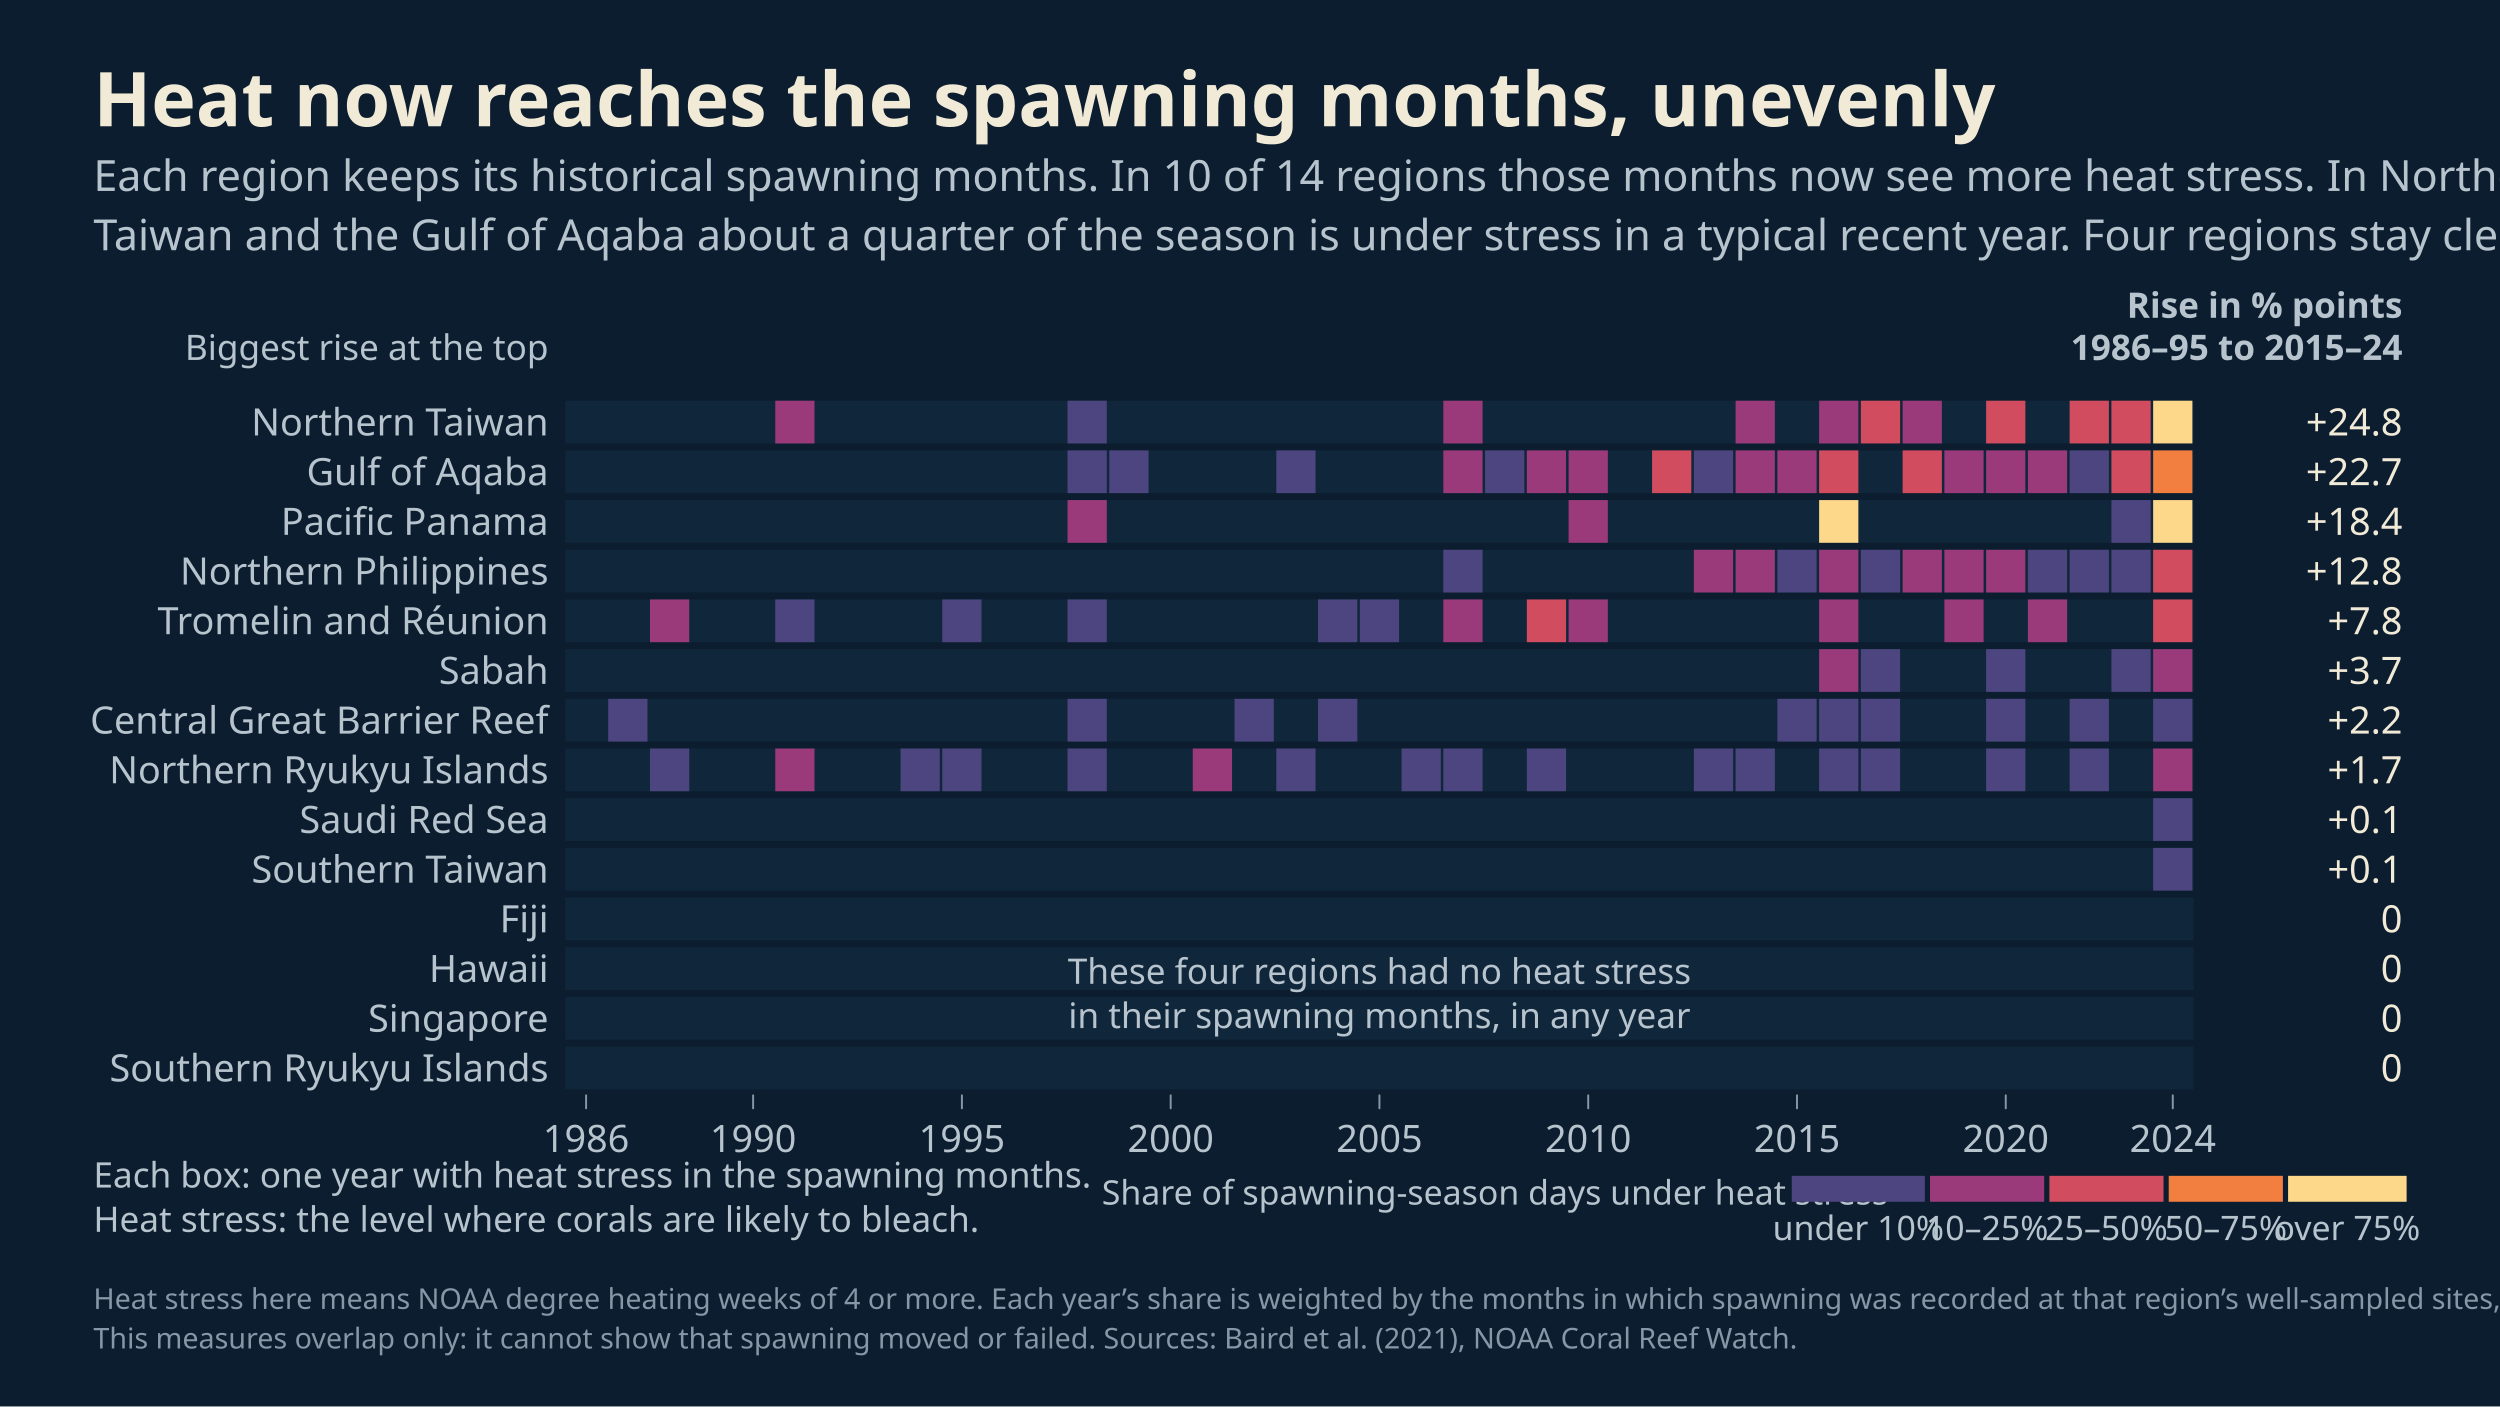
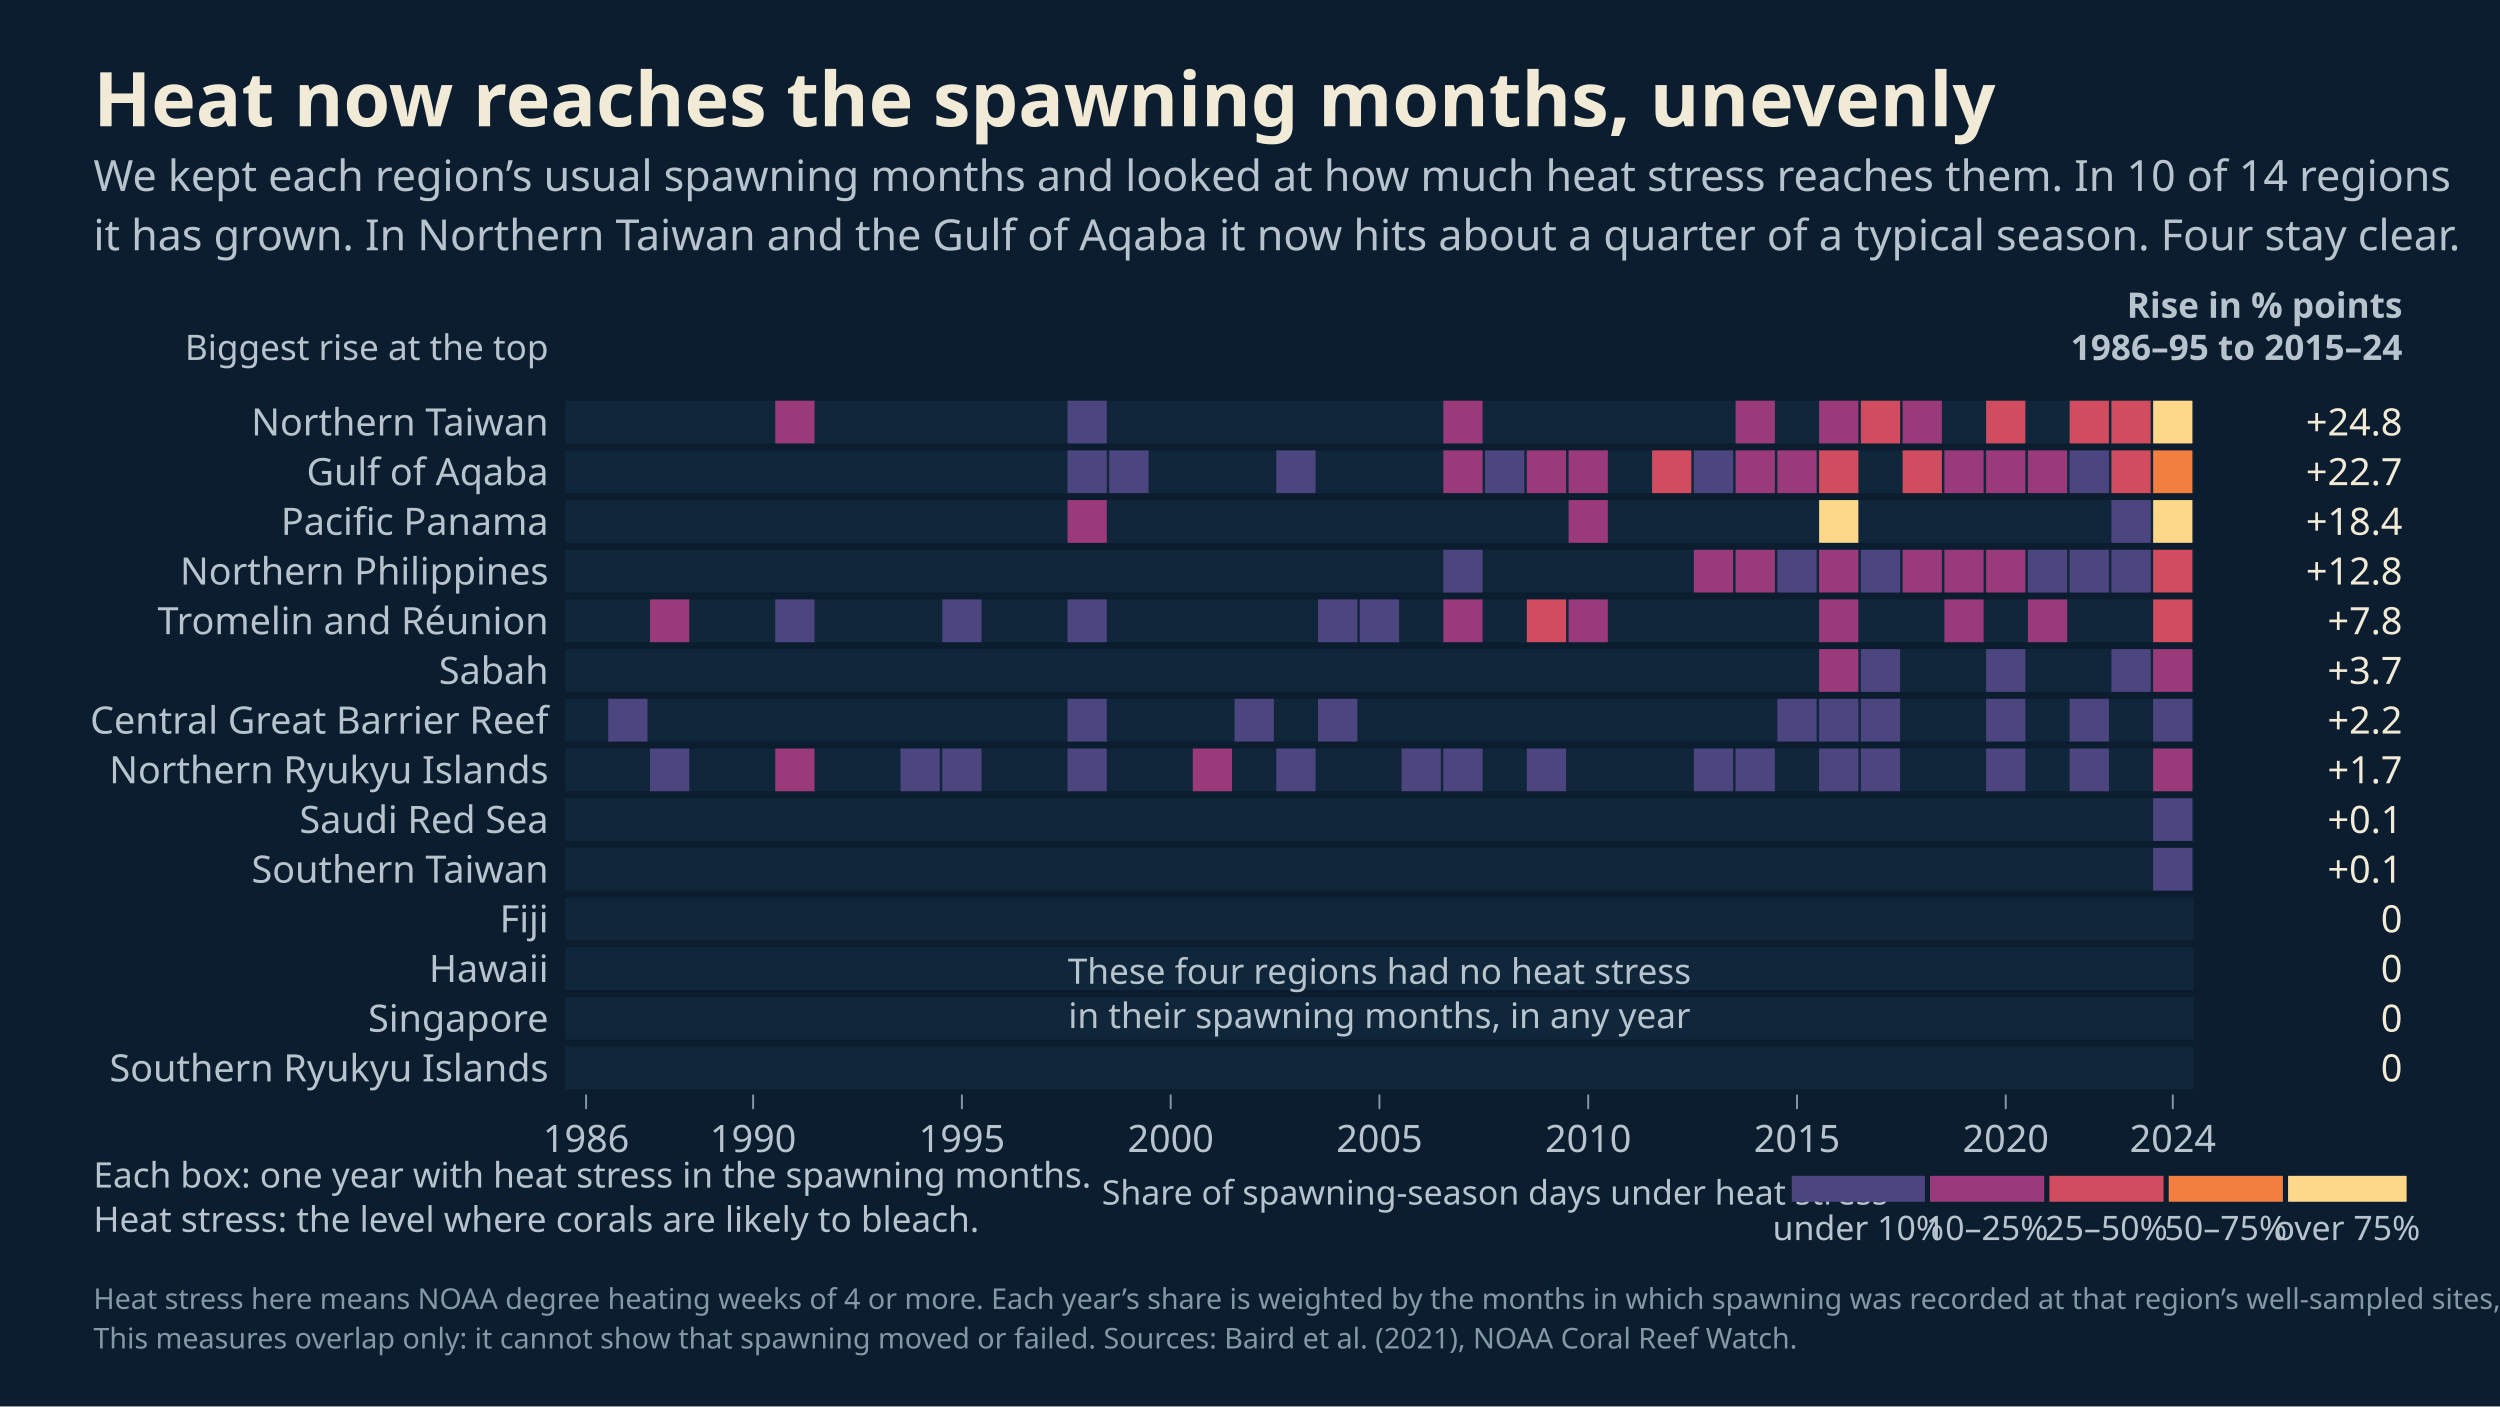
<svg xmlns="http://www.w3.org/2000/svg" width="960.00pt" height="540.00pt" viewBox="0 0 960.00 540.00">
  <g class="svglite">
    <defs>
      <style type="text/css">
    .svglite line, .svglite polyline, .svglite polygon, .svglite path, .svglite rect, .svglite circle {
      fill: none;
      stroke: #000000;
      stroke-linecap: round;
      stroke-linejoin: round;
      stroke-miterlimit: 10.00;
    }
    .svglite text {
      white-space: pre;
    }
    .svglite g.glyphgroup path {
      fill: inherit;
      stroke: none;
    }
  </style>
    </defs>
    <rect width="100%" height="100%" style="stroke: none; fill: #0B1D2E;" />
    <defs>
      <clipPath id="cpMC4wMHw5NjAuMDB8MC4wMHw1NDAuMDA=">
        <rect x="0.00" y="0.00" width="960.00" height="540.00" />
      </clipPath>
    </defs>
    <g clip-path="url(#cpMC4wMHw5NjAuMDB8MC4wMHw1NDAuMDA=)">
      <rect x="0.00" y="0.00" width="960.00" height="540.00" style="stroke-width: 0.00; stroke: none; fill: #0B1D2E;" />
      <rect x="217.05" y="153.87" width="625.32" height="16.41" style="stroke-width: 1.07; stroke: none; stroke-linecap: butt; stroke-linejoin: miter; fill: #10263A;" />
      <rect x="217.05" y="172.95" width="625.32" height="16.41" style="stroke-width: 1.07; stroke: none; stroke-linecap: butt; stroke-linejoin: miter; fill: #10263A;" />
      <rect x="217.05" y="192.03" width="625.32" height="16.41" style="stroke-width: 1.07; stroke: none; stroke-linecap: butt; stroke-linejoin: miter; fill: #10263A;" />
      <rect x="217.05" y="211.11" width="625.32" height="16.41" style="stroke-width: 1.07; stroke: none; stroke-linecap: butt; stroke-linejoin: miter; fill: #10263A;" />
      <rect x="217.05" y="230.19" width="625.32" height="16.41" style="stroke-width: 1.07; stroke: none; stroke-linecap: butt; stroke-linejoin: miter; fill: #10263A;" />
      <rect x="217.05" y="249.27" width="625.32" height="16.41" style="stroke-width: 1.07; stroke: none; stroke-linecap: butt; stroke-linejoin: miter; fill: #10263A;" />
      <rect x="217.05" y="268.35" width="625.32" height="16.41" style="stroke-width: 1.07; stroke: none; stroke-linecap: butt; stroke-linejoin: miter; fill: #10263A;" />
      <rect x="217.05" y="287.43" width="625.32" height="16.41" style="stroke-width: 1.07; stroke: none; stroke-linecap: butt; stroke-linejoin: miter; fill: #10263A;" />
      <rect x="217.05" y="306.51" width="625.32" height="16.41" style="stroke-width: 1.07; stroke: none; stroke-linecap: butt; stroke-linejoin: miter; fill: #10263A;" />
      <rect x="217.05" y="325.59" width="625.32" height="16.41" style="stroke-width: 1.07; stroke: none; stroke-linecap: butt; stroke-linejoin: miter; fill: #10263A;" />
      <rect x="217.05" y="344.67" width="625.32" height="16.41" style="stroke-width: 1.07; stroke: none; stroke-linecap: butt; stroke-linejoin: miter; fill: #10263A;" />
      <rect x="217.05" y="363.75" width="625.32" height="16.41" style="stroke-width: 1.07; stroke: none; stroke-linecap: butt; stroke-linejoin: miter; fill: #10263A;" />
      <rect x="217.05" y="382.83" width="625.32" height="16.41" style="stroke-width: 1.07; stroke: none; stroke-linecap: butt; stroke-linejoin: miter; fill: #10263A;" />
      <rect x="217.05" y="401.91" width="625.32" height="16.41" style="stroke-width: 1.07; stroke: none; stroke-linecap: butt; stroke-linejoin: miter; fill: #10263A;" />
      <rect x="233.56" y="268.35" width="15.07" height="16.41" style="stroke-width: 0.00; stroke: none; stroke-linecap: butt; stroke-linejoin: miter; fill: #4D4580;" />
      <rect x="409.93" y="268.35" width="15.07" height="16.41" style="stroke-width: 0.00; stroke: none; stroke-linecap: butt; stroke-linejoin: miter; fill: #4D4580;" />
      <rect x="474.07" y="268.35" width="15.07" height="16.41" style="stroke-width: 0.00; stroke: none; stroke-linecap: butt; stroke-linejoin: miter; fill: #4D4580;" />
      <rect x="506.13" y="268.35" width="15.07" height="16.41" style="stroke-width: 0.00; stroke: none; stroke-linecap: butt; stroke-linejoin: miter; fill: #4D4580;" />
      <rect x="682.51" y="268.35" width="15.07" height="16.41" style="stroke-width: 0.00; stroke: none; stroke-linecap: butt; stroke-linejoin: miter; fill: #4D4580;" />
      <rect x="698.54" y="268.35" width="15.07" height="16.41" style="stroke-width: 0.00; stroke: none; stroke-linecap: butt; stroke-linejoin: miter; fill: #4D4580;" />
      <rect x="714.57" y="268.35" width="15.07" height="16.41" style="stroke-width: 0.00; stroke: none; stroke-linecap: butt; stroke-linejoin: miter; fill: #4D4580;" />
      <rect x="762.67" y="268.35" width="15.07" height="16.41" style="stroke-width: 0.00; stroke: none; stroke-linecap: butt; stroke-linejoin: miter; fill: #4D4580;" />
      <rect x="794.74" y="268.35" width="15.07" height="16.41" style="stroke-width: 0.00; stroke: none; stroke-linecap: butt; stroke-linejoin: miter; fill: #4D4580;" />
      <rect x="826.81" y="268.35" width="15.07" height="16.41" style="stroke-width: 0.00; stroke: none; stroke-linecap: butt; stroke-linejoin: miter; fill: #4D4580;" />
      <rect x="409.93" y="172.95" width="15.07" height="16.41" style="stroke-width: 0.00; stroke: none; stroke-linecap: butt; stroke-linejoin: miter; fill: #4D4580;" />
      <rect x="425.97" y="172.95" width="15.07" height="16.41" style="stroke-width: 0.00; stroke: none; stroke-linecap: butt; stroke-linejoin: miter; fill: #4D4580;" />
      <rect x="490.10" y="172.95" width="15.07" height="16.41" style="stroke-width: 0.00; stroke: none; stroke-linecap: butt; stroke-linejoin: miter; fill: #4D4580;" />
      <rect x="554.24" y="172.95" width="15.07" height="16.41" style="stroke-width: 0.00; stroke: none; stroke-linecap: butt; stroke-linejoin: miter; fill: #9A3A7A;" />
      <rect x="570.27" y="172.95" width="15.07" height="16.41" style="stroke-width: 0.00; stroke: none; stroke-linecap: butt; stroke-linejoin: miter; fill: #4D4580;" />
      <rect x="586.30" y="172.95" width="15.07" height="16.41" style="stroke-width: 0.00; stroke: none; stroke-linecap: butt; stroke-linejoin: miter; fill: #9A3A7A;" />
      <rect x="602.34" y="172.95" width="15.07" height="16.41" style="stroke-width: 0.00; stroke: none; stroke-linecap: butt; stroke-linejoin: miter; fill: #9A3A7A;" />
      <rect x="634.40" y="172.95" width="15.07" height="16.41" style="stroke-width: 0.00; stroke: none; stroke-linecap: butt; stroke-linejoin: miter; fill: #D24C5F;" />
      <rect x="650.44" y="172.95" width="15.07" height="16.41" style="stroke-width: 0.00; stroke: none; stroke-linecap: butt; stroke-linejoin: miter; fill: #4D4580;" />
      <rect x="666.47" y="172.95" width="15.07" height="16.41" style="stroke-width: 0.00; stroke: none; stroke-linecap: butt; stroke-linejoin: miter; fill: #9A3A7A;" />
      <rect x="682.51" y="172.95" width="15.07" height="16.41" style="stroke-width: 0.00; stroke: none; stroke-linecap: butt; stroke-linejoin: miter; fill: #9A3A7A;" />
      <rect x="698.54" y="172.95" width="15.07" height="16.41" style="stroke-width: 0.00; stroke: none; stroke-linecap: butt; stroke-linejoin: miter; fill: #D24C5F;" />
      <rect x="730.61" y="172.95" width="15.07" height="16.41" style="stroke-width: 0.00; stroke: none; stroke-linecap: butt; stroke-linejoin: miter; fill: #D24C5F;" />
      <rect x="746.64" y="172.95" width="15.07" height="16.41" style="stroke-width: 0.00; stroke: none; stroke-linecap: butt; stroke-linejoin: miter; fill: #9A3A7A;" />
      <rect x="762.67" y="172.95" width="15.07" height="16.41" style="stroke-width: 0.00; stroke: none; stroke-linecap: butt; stroke-linejoin: miter; fill: #9A3A7A;" />
      <rect x="778.71" y="172.95" width="15.07" height="16.41" style="stroke-width: 0.00; stroke: none; stroke-linecap: butt; stroke-linejoin: miter; fill: #9A3A7A;" />
      <rect x="794.74" y="172.95" width="15.07" height="16.41" style="stroke-width: 0.00; stroke: none; stroke-linecap: butt; stroke-linejoin: miter; fill: #4D4580;" />
      <rect x="810.78" y="172.95" width="15.07" height="16.41" style="stroke-width: 0.00; stroke: none; stroke-linecap: butt; stroke-linejoin: miter; fill: #D24C5F;" />
      <rect x="826.81" y="172.95" width="15.07" height="16.41" style="stroke-width: 0.00; stroke: none; stroke-linecap: butt; stroke-linejoin: miter; fill: #F27F40;" />
      <rect x="826.81" y="306.51" width="15.07" height="16.41" style="stroke-width: 0.00; stroke: none; stroke-linecap: butt; stroke-linejoin: miter; fill: #4D4580;" />
      <rect x="554.24" y="211.11" width="15.07" height="16.41" style="stroke-width: 0.00; stroke: none; stroke-linecap: butt; stroke-linejoin: miter; fill: #4D4580;" />
      <rect x="650.44" y="211.11" width="15.07" height="16.41" style="stroke-width: 0.00; stroke: none; stroke-linecap: butt; stroke-linejoin: miter; fill: #9A3A7A;" />
      <rect x="666.47" y="211.11" width="15.07" height="16.41" style="stroke-width: 0.00; stroke: none; stroke-linecap: butt; stroke-linejoin: miter; fill: #9A3A7A;" />
      <rect x="682.51" y="211.11" width="15.07" height="16.41" style="stroke-width: 0.00; stroke: none; stroke-linecap: butt; stroke-linejoin: miter; fill: #4D4580;" />
      <rect x="698.54" y="211.11" width="15.07" height="16.41" style="stroke-width: 0.00; stroke: none; stroke-linecap: butt; stroke-linejoin: miter; fill: #9A3A7A;" />
      <rect x="714.57" y="211.11" width="15.07" height="16.41" style="stroke-width: 0.00; stroke: none; stroke-linecap: butt; stroke-linejoin: miter; fill: #4D4580;" />
      <rect x="730.61" y="211.11" width="15.07" height="16.41" style="stroke-width: 0.00; stroke: none; stroke-linecap: butt; stroke-linejoin: miter; fill: #9A3A7A;" />
      <rect x="746.64" y="211.11" width="15.07" height="16.41" style="stroke-width: 0.00; stroke: none; stroke-linecap: butt; stroke-linejoin: miter; fill: #9A3A7A;" />
      <rect x="762.67" y="211.11" width="15.07" height="16.41" style="stroke-width: 0.00; stroke: none; stroke-linecap: butt; stroke-linejoin: miter; fill: #9A3A7A;" />
      <rect x="778.71" y="211.11" width="15.07" height="16.41" style="stroke-width: 0.00; stroke: none; stroke-linecap: butt; stroke-linejoin: miter; fill: #4D4580;" />
      <rect x="794.74" y="211.11" width="15.07" height="16.41" style="stroke-width: 0.00; stroke: none; stroke-linecap: butt; stroke-linejoin: miter; fill: #4D4580;" />
      <rect x="810.78" y="211.11" width="15.07" height="16.41" style="stroke-width: 0.00; stroke: none; stroke-linecap: butt; stroke-linejoin: miter; fill: #4D4580;" />
      <rect x="826.81" y="211.11" width="15.07" height="16.41" style="stroke-width: 0.00; stroke: none; stroke-linecap: butt; stroke-linejoin: miter; fill: #D24C5F;" />
      <rect x="249.60" y="287.43" width="15.07" height="16.41" style="stroke-width: 0.00; stroke: none; stroke-linecap: butt; stroke-linejoin: miter; fill: #4D4580;" />
      <rect x="297.70" y="287.43" width="15.07" height="16.41" style="stroke-width: 0.00; stroke: none; stroke-linecap: butt; stroke-linejoin: miter; fill: #9A3A7A;" />
      <rect x="345.80" y="287.43" width="15.07" height="16.41" style="stroke-width: 0.00; stroke: none; stroke-linecap: butt; stroke-linejoin: miter; fill: #4D4580;" />
      <rect x="361.83" y="287.43" width="15.07" height="16.41" style="stroke-width: 0.00; stroke: none; stroke-linecap: butt; stroke-linejoin: miter; fill: #4D4580;" />
      <rect x="409.93" y="287.43" width="15.07" height="16.41" style="stroke-width: 0.00; stroke: none; stroke-linecap: butt; stroke-linejoin: miter; fill: #4D4580;" />
      <rect x="458.03" y="287.43" width="15.07" height="16.41" style="stroke-width: 0.00; stroke: none; stroke-linecap: butt; stroke-linejoin: miter; fill: #9A3A7A;" />
      <rect x="490.10" y="287.43" width="15.07" height="16.41" style="stroke-width: 0.00; stroke: none; stroke-linecap: butt; stroke-linejoin: miter; fill: #4D4580;" />
      <rect x="538.20" y="287.43" width="15.07" height="16.41" style="stroke-width: 0.00; stroke: none; stroke-linecap: butt; stroke-linejoin: miter; fill: #4D4580;" />
      <rect x="554.24" y="287.43" width="15.07" height="16.41" style="stroke-width: 0.00; stroke: none; stroke-linecap: butt; stroke-linejoin: miter; fill: #4D4580;" />
      <rect x="586.30" y="287.43" width="15.07" height="16.41" style="stroke-width: 0.00; stroke: none; stroke-linecap: butt; stroke-linejoin: miter; fill: #4D4580;" />
      <rect x="650.44" y="287.43" width="15.07" height="16.41" style="stroke-width: 0.00; stroke: none; stroke-linecap: butt; stroke-linejoin: miter; fill: #4D4580;" />
      <rect x="666.47" y="287.43" width="15.07" height="16.41" style="stroke-width: 0.00; stroke: none; stroke-linecap: butt; stroke-linejoin: miter; fill: #4D4580;" />
      <rect x="698.54" y="287.43" width="15.07" height="16.41" style="stroke-width: 0.00; stroke: none; stroke-linecap: butt; stroke-linejoin: miter; fill: #4D4580;" />
      <rect x="714.57" y="287.43" width="15.07" height="16.41" style="stroke-width: 0.00; stroke: none; stroke-linecap: butt; stroke-linejoin: miter; fill: #4D4580;" />
      <rect x="762.67" y="287.43" width="15.07" height="16.41" style="stroke-width: 0.00; stroke: none; stroke-linecap: butt; stroke-linejoin: miter; fill: #4D4580;" />
      <rect x="794.74" y="287.43" width="15.07" height="16.41" style="stroke-width: 0.00; stroke: none; stroke-linecap: butt; stroke-linejoin: miter; fill: #4D4580;" />
      <rect x="826.81" y="287.43" width="15.07" height="16.41" style="stroke-width: 0.00; stroke: none; stroke-linecap: butt; stroke-linejoin: miter; fill: #9A3A7A;" />
      <rect x="297.70" y="153.87" width="15.07" height="16.41" style="stroke-width: 0.00; stroke: none; stroke-linecap: butt; stroke-linejoin: miter; fill: #9A3A7A;" />
      <rect x="409.93" y="153.87" width="15.07" height="16.41" style="stroke-width: 0.00; stroke: none; stroke-linecap: butt; stroke-linejoin: miter; fill: #4D4580;" />
      <rect x="554.24" y="153.87" width="15.07" height="16.41" style="stroke-width: 0.00; stroke: none; stroke-linecap: butt; stroke-linejoin: miter; fill: #9A3A7A;" />
      <rect x="666.47" y="153.87" width="15.07" height="16.41" style="stroke-width: 0.00; stroke: none; stroke-linecap: butt; stroke-linejoin: miter; fill: #9A3A7A;" />
      <rect x="698.54" y="153.87" width="15.07" height="16.41" style="stroke-width: 0.00; stroke: none; stroke-linecap: butt; stroke-linejoin: miter; fill: #9A3A7A;" />
      <rect x="714.57" y="153.87" width="15.07" height="16.41" style="stroke-width: 0.00; stroke: none; stroke-linecap: butt; stroke-linejoin: miter; fill: #D24C5F;" />
      <rect x="730.61" y="153.87" width="15.07" height="16.41" style="stroke-width: 0.00; stroke: none; stroke-linecap: butt; stroke-linejoin: miter; fill: #9A3A7A;" />
      <rect x="762.67" y="153.87" width="15.07" height="16.41" style="stroke-width: 0.00; stroke: none; stroke-linecap: butt; stroke-linejoin: miter; fill: #D24C5F;" />
      <rect x="794.74" y="153.87" width="15.07" height="16.41" style="stroke-width: 0.00; stroke: none; stroke-linecap: butt; stroke-linejoin: miter; fill: #D24C5F;" />
      <rect x="810.78" y="153.87" width="15.07" height="16.41" style="stroke-width: 0.00; stroke: none; stroke-linecap: butt; stroke-linejoin: miter; fill: #D24C5F;" />
      <rect x="826.81" y="153.87" width="15.07" height="16.41" style="stroke-width: 0.00; stroke: none; stroke-linecap: butt; stroke-linejoin: miter; fill: #FDD78A;" />
      <rect x="409.93" y="192.03" width="15.07" height="16.41" style="stroke-width: 0.00; stroke: none; stroke-linecap: butt; stroke-linejoin: miter; fill: #9A3A7A;" />
      <rect x="602.34" y="192.03" width="15.07" height="16.41" style="stroke-width: 0.00; stroke: none; stroke-linecap: butt; stroke-linejoin: miter; fill: #9A3A7A;" />
      <rect x="698.54" y="192.03" width="15.07" height="16.41" style="stroke-width: 0.00; stroke: none; stroke-linecap: butt; stroke-linejoin: miter; fill: #FDD78A;" />
      <rect x="810.78" y="192.03" width="15.07" height="16.41" style="stroke-width: 0.00; stroke: none; stroke-linecap: butt; stroke-linejoin: miter; fill: #4D4580;" />
      <rect x="826.81" y="192.03" width="15.07" height="16.41" style="stroke-width: 0.00; stroke: none; stroke-linecap: butt; stroke-linejoin: miter; fill: #FDD78A;" />
      <rect x="698.54" y="249.27" width="15.07" height="16.41" style="stroke-width: 0.00; stroke: none; stroke-linecap: butt; stroke-linejoin: miter; fill: #9A3A7A;" />
      <rect x="714.57" y="249.27" width="15.07" height="16.41" style="stroke-width: 0.00; stroke: none; stroke-linecap: butt; stroke-linejoin: miter; fill: #4D4580;" />
      <rect x="762.67" y="249.27" width="15.07" height="16.41" style="stroke-width: 0.00; stroke: none; stroke-linecap: butt; stroke-linejoin: miter; fill: #4D4580;" />
      <rect x="810.78" y="249.27" width="15.07" height="16.41" style="stroke-width: 0.00; stroke: none; stroke-linecap: butt; stroke-linejoin: miter; fill: #4D4580;" />
      <rect x="826.81" y="249.27" width="15.07" height="16.41" style="stroke-width: 0.00; stroke: none; stroke-linecap: butt; stroke-linejoin: miter; fill: #9A3A7A;" />
      <rect x="826.81" y="325.59" width="15.07" height="16.41" style="stroke-width: 0.00; stroke: none; stroke-linecap: butt; stroke-linejoin: miter; fill: #4D4580;" />
      <rect x="249.60" y="230.19" width="15.07" height="16.41" style="stroke-width: 0.00; stroke: none; stroke-linecap: butt; stroke-linejoin: miter; fill: #9A3A7A;" />
      <rect x="297.70" y="230.19" width="15.07" height="16.41" style="stroke-width: 0.00; stroke: none; stroke-linecap: butt; stroke-linejoin: miter; fill: #4D4580;" />
      <rect x="361.83" y="230.19" width="15.07" height="16.41" style="stroke-width: 0.00; stroke: none; stroke-linecap: butt; stroke-linejoin: miter; fill: #4D4580;" />
      <rect x="409.93" y="230.19" width="15.07" height="16.41" style="stroke-width: 0.00; stroke: none; stroke-linecap: butt; stroke-linejoin: miter; fill: #4D4580;" />
      <rect x="506.13" y="230.19" width="15.07" height="16.41" style="stroke-width: 0.00; stroke: none; stroke-linecap: butt; stroke-linejoin: miter; fill: #4D4580;" />
      <rect x="522.17" y="230.19" width="15.07" height="16.41" style="stroke-width: 0.00; stroke: none; stroke-linecap: butt; stroke-linejoin: miter; fill: #4D4580;" />
      <rect x="554.24" y="230.19" width="15.07" height="16.41" style="stroke-width: 0.00; stroke: none; stroke-linecap: butt; stroke-linejoin: miter; fill: #9A3A7A;" />
      <rect x="586.30" y="230.19" width="15.07" height="16.41" style="stroke-width: 0.00; stroke: none; stroke-linecap: butt; stroke-linejoin: miter; fill: #D24C5F;" />
      <rect x="602.34" y="230.19" width="15.07" height="16.41" style="stroke-width: 0.00; stroke: none; stroke-linecap: butt; stroke-linejoin: miter; fill: #9A3A7A;" />
      <rect x="698.54" y="230.19" width="15.07" height="16.41" style="stroke-width: 0.00; stroke: none; stroke-linecap: butt; stroke-linejoin: miter; fill: #9A3A7A;" />
      <rect x="746.64" y="230.19" width="15.07" height="16.41" style="stroke-width: 0.00; stroke: none; stroke-linecap: butt; stroke-linejoin: miter; fill: #9A3A7A;" />
      <rect x="778.71" y="230.19" width="15.07" height="16.41" style="stroke-width: 0.00; stroke: none; stroke-linecap: butt; stroke-linejoin: miter; fill: #9A3A7A;" />
      <rect x="826.81" y="230.19" width="15.07" height="16.41" style="stroke-width: 0.00; stroke: none; stroke-linecap: butt; stroke-linejoin: miter; fill: #D24C5F;" />
      <text x="210.63" y="167.22" text-anchor="end" style="font-size: 14.50px;fill: #B7C4CE; font-family: &quot;Bahnschrift&quot;;" textLength="93.41px" lengthAdjust="spacingAndGlyphs">Northern Taiwan</text>
      <text x="210.63" y="186.30" text-anchor="end" style="font-size: 14.50px;fill: #B7C4CE; font-family: &quot;Bahnschrift&quot;;" textLength="75.67px" lengthAdjust="spacingAndGlyphs">Gulf of Aqaba</text>
      <text x="210.63" y="205.38" text-anchor="end" style="font-size: 14.50px;fill: #B7C4CE; font-family: &quot;Bahnschrift&quot;;" textLength="86.69px" lengthAdjust="spacingAndGlyphs">Pacific Panama</text>
      <text x="210.63" y="224.46" text-anchor="end" style="font-size: 14.50px;fill: #B7C4CE; font-family: &quot;Bahnschrift&quot;;" textLength="116.25px" lengthAdjust="spacingAndGlyphs">Northern Philippines</text>
      <text x="210.63" y="243.54" text-anchor="end" style="font-size: 14.50px;fill: #B7C4CE; font-family: &quot;Bahnschrift&quot;;" textLength="121.84px" lengthAdjust="spacingAndGlyphs">Tromelin and Réunion</text>
      <text x="210.63" y="262.62" text-anchor="end" style="font-size: 14.50px;fill: #B7C4CE; font-family: &quot;Bahnschrift&quot;;" textLength="35.16px" lengthAdjust="spacingAndGlyphs">Sabah</text>
      <text x="210.63" y="281.70" text-anchor="end" style="font-size: 14.50px;fill: #B7C4CE; font-family: &quot;Bahnschrift&quot;;" textLength="148.61px" lengthAdjust="spacingAndGlyphs">Central Great Barrier Reef</text>
      <text x="210.63" y="300.78" text-anchor="end" style="font-size: 14.50px;fill: #B7C4CE; font-family: &quot;Bahnschrift&quot;;" textLength="138.53px" lengthAdjust="spacingAndGlyphs">Northern Ryukyu Islands</text>
      <text x="210.63" y="319.86" text-anchor="end" style="font-size: 14.50px;fill: #B7C4CE; font-family: &quot;Bahnschrift&quot;;" textLength="80.70px" lengthAdjust="spacingAndGlyphs">Saudi Red Sea</text>
      <text x="210.63" y="338.94" text-anchor="end" style="font-size: 14.50px;fill: #B7C4CE; font-family: &quot;Bahnschrift&quot;;" textLength="94.14px" lengthAdjust="spacingAndGlyphs">Southern Taiwan</text>
      <text x="210.63" y="358.02" text-anchor="end" style="font-size: 14.50px;fill: #B7C4CE; font-family: &quot;Bahnschrift&quot;;" textLength="16.89px" lengthAdjust="spacingAndGlyphs">Fiji</text>
      <text x="210.63" y="377.10" text-anchor="end" style="font-size: 14.50px;fill: #B7C4CE; font-family: &quot;Bahnschrift&quot;;" textLength="37.64px" lengthAdjust="spacingAndGlyphs">Hawaii</text>
      <text x="210.63" y="396.18" text-anchor="end" style="font-size: 14.50px;fill: #B7C4CE; font-family: &quot;Bahnschrift&quot;;" textLength="57.08px" lengthAdjust="spacingAndGlyphs">Singapore</text>
      <text x="210.63" y="415.26" text-anchor="end" style="font-size: 14.50px;fill: #B7C4CE; font-family: &quot;Bahnschrift&quot;;" textLength="139.27px" lengthAdjust="spacingAndGlyphs">Southern Ryukyu Islands</text>
      <text x="922.53" y="167.22" text-anchor="end" style="font-size: 14.50px;fill: #F1EAD7; font-family: &quot;Bahnschrift&quot;;" textLength="29.61px" lengthAdjust="spacingAndGlyphs">+24.8</text>
      <text x="922.53" y="186.30" text-anchor="end" style="font-size: 14.50px;fill: #F1EAD7; font-family: &quot;Bahnschrift&quot;;" textLength="28.78px" lengthAdjust="spacingAndGlyphs">+22.7</text>
      <text x="922.53" y="205.38" text-anchor="end" style="font-size: 14.50px;fill: #F1EAD7; font-family: &quot;Bahnschrift&quot;;" textLength="27.75px" lengthAdjust="spacingAndGlyphs">+18.4</text>
      <text x="922.53" y="224.46" text-anchor="end" style="font-size: 14.50px;fill: #F1EAD7; font-family: &quot;Bahnschrift&quot;;" textLength="27.14px" lengthAdjust="spacingAndGlyphs">+12.8</text>
      <text x="922.53" y="243.54" text-anchor="end" style="font-size: 14.50px;fill: #F1EAD7; font-family: &quot;Bahnschrift&quot;;" textLength="22.56px" lengthAdjust="spacingAndGlyphs">+7.8</text>
      <text x="922.53" y="262.62" text-anchor="end" style="font-size: 14.50px;fill: #F1EAD7; font-family: &quot;Bahnschrift&quot;;" textLength="22.22px" lengthAdjust="spacingAndGlyphs">+3.7</text>
      <text x="922.53" y="281.70" text-anchor="end" style="font-size: 14.50px;fill: #F1EAD7; font-family: &quot;Bahnschrift&quot;;" textLength="22.36px" lengthAdjust="spacingAndGlyphs">+2.2</text>
      <text x="922.53" y="300.78" text-anchor="end" style="font-size: 14.50px;fill: #F1EAD7; font-family: &quot;Bahnschrift&quot;;" textLength="19.86px" lengthAdjust="spacingAndGlyphs">+1.7</text>
      <text x="922.53" y="319.86" text-anchor="end" style="font-size: 14.50px;fill: #F1EAD7; font-family: &quot;Bahnschrift&quot;;" textLength="20.03px" lengthAdjust="spacingAndGlyphs">+0.1</text>
      <text x="922.53" y="338.94" text-anchor="end" style="font-size: 14.50px;fill: #F1EAD7; font-family: &quot;Bahnschrift&quot;;" textLength="20.03px" lengthAdjust="spacingAndGlyphs">+0.1</text>
      <text x="922.53" y="358.02" text-anchor="end" style="font-size: 14.50px;fill: #F1EAD7; font-family: &quot;Bahnschrift&quot;;" textLength="7.02px" lengthAdjust="spacingAndGlyphs">0</text>
      <text x="922.53" y="377.10" text-anchor="end" style="font-size: 14.50px;fill: #F1EAD7; font-family: &quot;Bahnschrift&quot;;" textLength="7.02px" lengthAdjust="spacingAndGlyphs">0</text>
      <text x="922.53" y="396.18" text-anchor="end" style="font-size: 14.50px;fill: #F1EAD7; font-family: &quot;Bahnschrift&quot;;" textLength="7.02px" lengthAdjust="spacingAndGlyphs">0</text>
      <text x="922.53" y="415.26" text-anchor="end" style="font-size: 14.50px;fill: #F1EAD7; font-family: &quot;Bahnschrift&quot;;" textLength="7.02px" lengthAdjust="spacingAndGlyphs">0</text>
      <text x="922.53" y="122.02" text-anchor="end" style="font-size: 13.50px; font-weight: 600;fill: #B7C4CE; font-family: &quot;Bahnschrift&quot;;" textLength="70.44px" lengthAdjust="spacingAndGlyphs">Rise in % points</text>
      <text x="922.53" y="138.22" text-anchor="end" style="font-size: 13.50px; font-weight: 600;fill: #B7C4CE; font-family: &quot;Bahnschrift&quot;;" textLength="86.78px" lengthAdjust="spacingAndGlyphs">1986–95 to 2015–24</text>
      <text x="210.63" y="138.22" text-anchor="end" style="font-size: 13.50px;fill: #B7C4CE; font-family: &quot;Bahnschrift&quot;;" textLength="115.27px" lengthAdjust="spacingAndGlyphs">Biggest rise at the top</text>
      <text x="529.70" y="377.78" text-anchor="middle" style="font-size: 13.50px;fill: #B7C4CE; font-family: &quot;Bahnschrift&quot;;" textLength="197.09px" lengthAdjust="spacingAndGlyphs">These four regions had no heat stress</text>
      <text x="529.70" y="394.79" text-anchor="middle" style="font-size: 13.50px;fill: #B7C4CE; font-family: &quot;Bahnschrift&quot;;" textLength="196.45px" lengthAdjust="spacingAndGlyphs">in their spawning months, in any year</text>
      <text x="35.87" y="456.01" style="font-size: 13.50px;fill: #B7C4CE; font-family: &quot;Bahnschrift&quot;;" textLength="316.72px" lengthAdjust="spacingAndGlyphs">Each box: one year with heat stress in the spawning months.</text>
      <text x="35.87" y="473.02" style="font-size: 13.50px;fill: #B7C4CE; font-family: &quot;Bahnschrift&quot;;" textLength="288.83px" lengthAdjust="spacingAndGlyphs">Heat stress: the level where corals are likely to bleach.</text>
      <polyline points="225.06,425.59 225.06,420.61 " style="stroke-width: 0.75; stroke: #8598A7;" />
      <polyline points="289.20,425.59 289.20,420.61 " style="stroke-width: 0.75; stroke: #8598A7;" />
      <polyline points="369.37,425.59 369.37,420.61 " style="stroke-width: 0.75; stroke: #8598A7;" />
      <polyline points="449.54,425.59 449.54,420.61 " style="stroke-width: 0.75; stroke: #8598A7;" />
      <polyline points="529.70,425.59 529.70,420.61 " style="stroke-width: 0.75; stroke: #8598A7;" />
      <polyline points="609.87,425.59 609.87,420.61 " style="stroke-width: 0.75; stroke: #8598A7;" />
      <polyline points="690.04,425.59 690.04,420.61 " style="stroke-width: 0.75; stroke: #8598A7;" />
      <polyline points="770.21,425.59 770.21,420.61 " style="stroke-width: 0.75; stroke: #8598A7;" />
      <polyline points="834.35,425.59 834.35,420.61 " style="stroke-width: 0.75; stroke: #8598A7;" />
      <text x="225.06" y="442.36" text-anchor="middle" style="font-size: 14.50px;fill: #B7C4CE; font-family: &quot;Bahnschrift&quot;;" textLength="21.06px" lengthAdjust="spacingAndGlyphs">1986</text>
      <text x="289.20" y="442.36" text-anchor="middle" style="font-size: 14.50px;fill: #B7C4CE; font-family: &quot;Bahnschrift&quot;;" textLength="21.11px" lengthAdjust="spacingAndGlyphs">1990</text>
      <text x="369.37" y="442.36" text-anchor="middle" style="font-size: 14.50px;fill: #B7C4CE; font-family: &quot;Bahnschrift&quot;;" textLength="21.00px" lengthAdjust="spacingAndGlyphs">1995</text>
      <text x="449.54" y="442.36" text-anchor="middle" style="font-size: 14.50px;fill: #B7C4CE; font-family: &quot;Bahnschrift&quot;;" textLength="23.30px" lengthAdjust="spacingAndGlyphs">2000</text>
      <text x="529.70" y="442.36" text-anchor="middle" style="font-size: 14.50px;fill: #B7C4CE; font-family: &quot;Bahnschrift&quot;;" textLength="23.47px" lengthAdjust="spacingAndGlyphs">2005</text>
      <text x="609.87" y="442.36" text-anchor="middle" style="font-size: 14.50px;fill: #B7C4CE; font-family: &quot;Bahnschrift&quot;;" textLength="21.75px" lengthAdjust="spacingAndGlyphs">2010</text>
      <text x="690.04" y="442.36" text-anchor="middle" style="font-size: 14.50px;fill: #B7C4CE; font-family: &quot;Bahnschrift&quot;;" textLength="21.64px" lengthAdjust="spacingAndGlyphs">2015</text>
      <text x="770.21" y="442.36" text-anchor="middle" style="font-size: 14.50px;fill: #B7C4CE; font-family: &quot;Bahnschrift&quot;;" textLength="23.66px" lengthAdjust="spacingAndGlyphs">2020</text>
      <text x="834.35" y="442.36" text-anchor="middle" style="font-size: 14.50px;fill: #B7C4CE; font-family: &quot;Bahnschrift&quot;;" textLength="23.48px" lengthAdjust="spacingAndGlyphs">2024</text>
      <text x="423.09" y="462.56" style="font-size: 13.00px;fill: #B7C4CE; font-family: &quot;Bahnschrift&quot;;" textLength="252.98px" lengthAdjust="spacingAndGlyphs">Share of spawning-season days under heat stress</text>
      <rect x="688.03" y="451.52" width="51.11" height="9.96" style="stroke-width: 0.00; stroke: none; stroke-linecap: butt; stroke-linejoin: miter; fill: #4D4580;" />
      <rect x="741.13" y="451.52" width="43.84" height="9.96" style="stroke-width: 0.00; stroke: none; stroke-linecap: butt; stroke-linejoin: miter; fill: #9A3A7A;" />
      <rect x="786.96" y="451.52" width="43.84" height="9.96" style="stroke-width: 0.00; stroke: none; stroke-linecap: butt; stroke-linejoin: miter; fill: #D24C5F;" />
      <rect x="832.79" y="451.52" width="43.84" height="9.96" style="stroke-width: 0.00; stroke: none; stroke-linecap: butt; stroke-linejoin: miter; fill: #F27F40;" />
      <rect x="878.62" y="451.52" width="45.52" height="9.96" style="stroke-width: 0.00; stroke: none; stroke-linecap: butt; stroke-linejoin: miter; fill: #FDD78A;" />
      <text x="713.59" y="476.19" text-anchor="middle" style="font-size: 13.00px;fill: #B7C4CE; font-family: &quot;Bahnschrift&quot;;" textLength="51.11px" lengthAdjust="spacingAndGlyphs">under 10%</text>
      <text x="763.05" y="476.19" text-anchor="middle" style="font-size: 13.00px;fill: #B7C4CE; font-family: &quot;Bahnschrift&quot;;" textLength="36.98px" lengthAdjust="spacingAndGlyphs">10–25%</text>
      <text x="808.88" y="476.19" text-anchor="middle" style="font-size: 13.00px;fill: #B7C4CE; font-family: &quot;Bahnschrift&quot;;" textLength="39.27px" lengthAdjust="spacingAndGlyphs">25–50%</text>
      <text x="854.71" y="476.19" text-anchor="middle" style="font-size: 13.00px;fill: #B7C4CE; font-family: &quot;Bahnschrift&quot;;" textLength="38.62px" lengthAdjust="spacingAndGlyphs">50–75%</text>
      <text x="901.38" y="476.19" text-anchor="middle" style="font-size: 13.00px;fill: #B7C4CE; font-family: &quot;Bahnschrift&quot;;" textLength="45.52px" lengthAdjust="spacingAndGlyphs">over 75%</text>
-       <text x="35.87" y="73.32" style="font-size: 16.50px; font-weight: 350;fill: #B7C4CE; font-family: &quot;Bahnschrift&quot;;" textLength="901.58px" lengthAdjust="spacingAndGlyphs">Each region keeps its historical spawning months. In 10 of 14 regions those months now see more heat stress. In Northern</text>
-       <text x="35.87" y="96.09" style="font-size: 16.50px; font-weight: 350;fill: #B7C4CE; font-family: &quot;Bahnschrift&quot;;" textLength="905.36px" lengthAdjust="spacingAndGlyphs">Taiwan and the Gulf of Aqaba about a quarter of the season is under stress in a typical recent year. Four regions stay clear.</text>
+       <text x="35.87" y="73.32" style="font-size: 16.50px; font-weight: 350;fill: #B7C4CE; font-family: &quot;Bahnschrift&quot;;" textLength="855.94px" lengthAdjust="spacingAndGlyphs">We kept each region’s usual spawning months and looked at how much heat stress reaches them. In 10 of 14 regions</text>
+       <text x="35.87" y="96.09" style="font-size: 16.50px; font-weight: 350;fill: #B7C4CE; font-family: &quot;Bahnschrift&quot;;" textLength="866.27px" lengthAdjust="spacingAndGlyphs">it has grown. In Northern Taiwan and the Gulf of Aqaba it now hits about a quarter of a typical season. Four stay clear.</text>
      <text x="35.87" y="48.49" style="font-size: 29.00px; font-weight: 600;fill: #F1EAD7; font-family: &quot;Bahnschrift&quot;;" textLength="649.56px" lengthAdjust="spacingAndGlyphs">Heat now reaches the spawning months, unevenly</text>
      <text x="35.87" y="502.63" style="font-size: 11.00px;fill: #8598A7; font-family: &quot;Bahnschrift&quot;;" textLength="903.44px" lengthAdjust="spacingAndGlyphs">Heat stress here means NOAA degree heating weeks of 4 or more. Each year’s share is weighted by the months in which spawning was recorded at that region’s well-sampled sites, and that calendar is held fixed.</text>
      <text x="35.87" y="517.81" style="font-size: 11.00px;fill: #8598A7; font-family: &quot;Bahnschrift&quot;;" textLength="539.31px" lengthAdjust="spacingAndGlyphs">This measures overlap only: it cannot show that spawning moved or failed. Sources: Baird et al. (2021), NOAA Coral Reef Watch.</text>
    </g>
  </g>
</svg>
